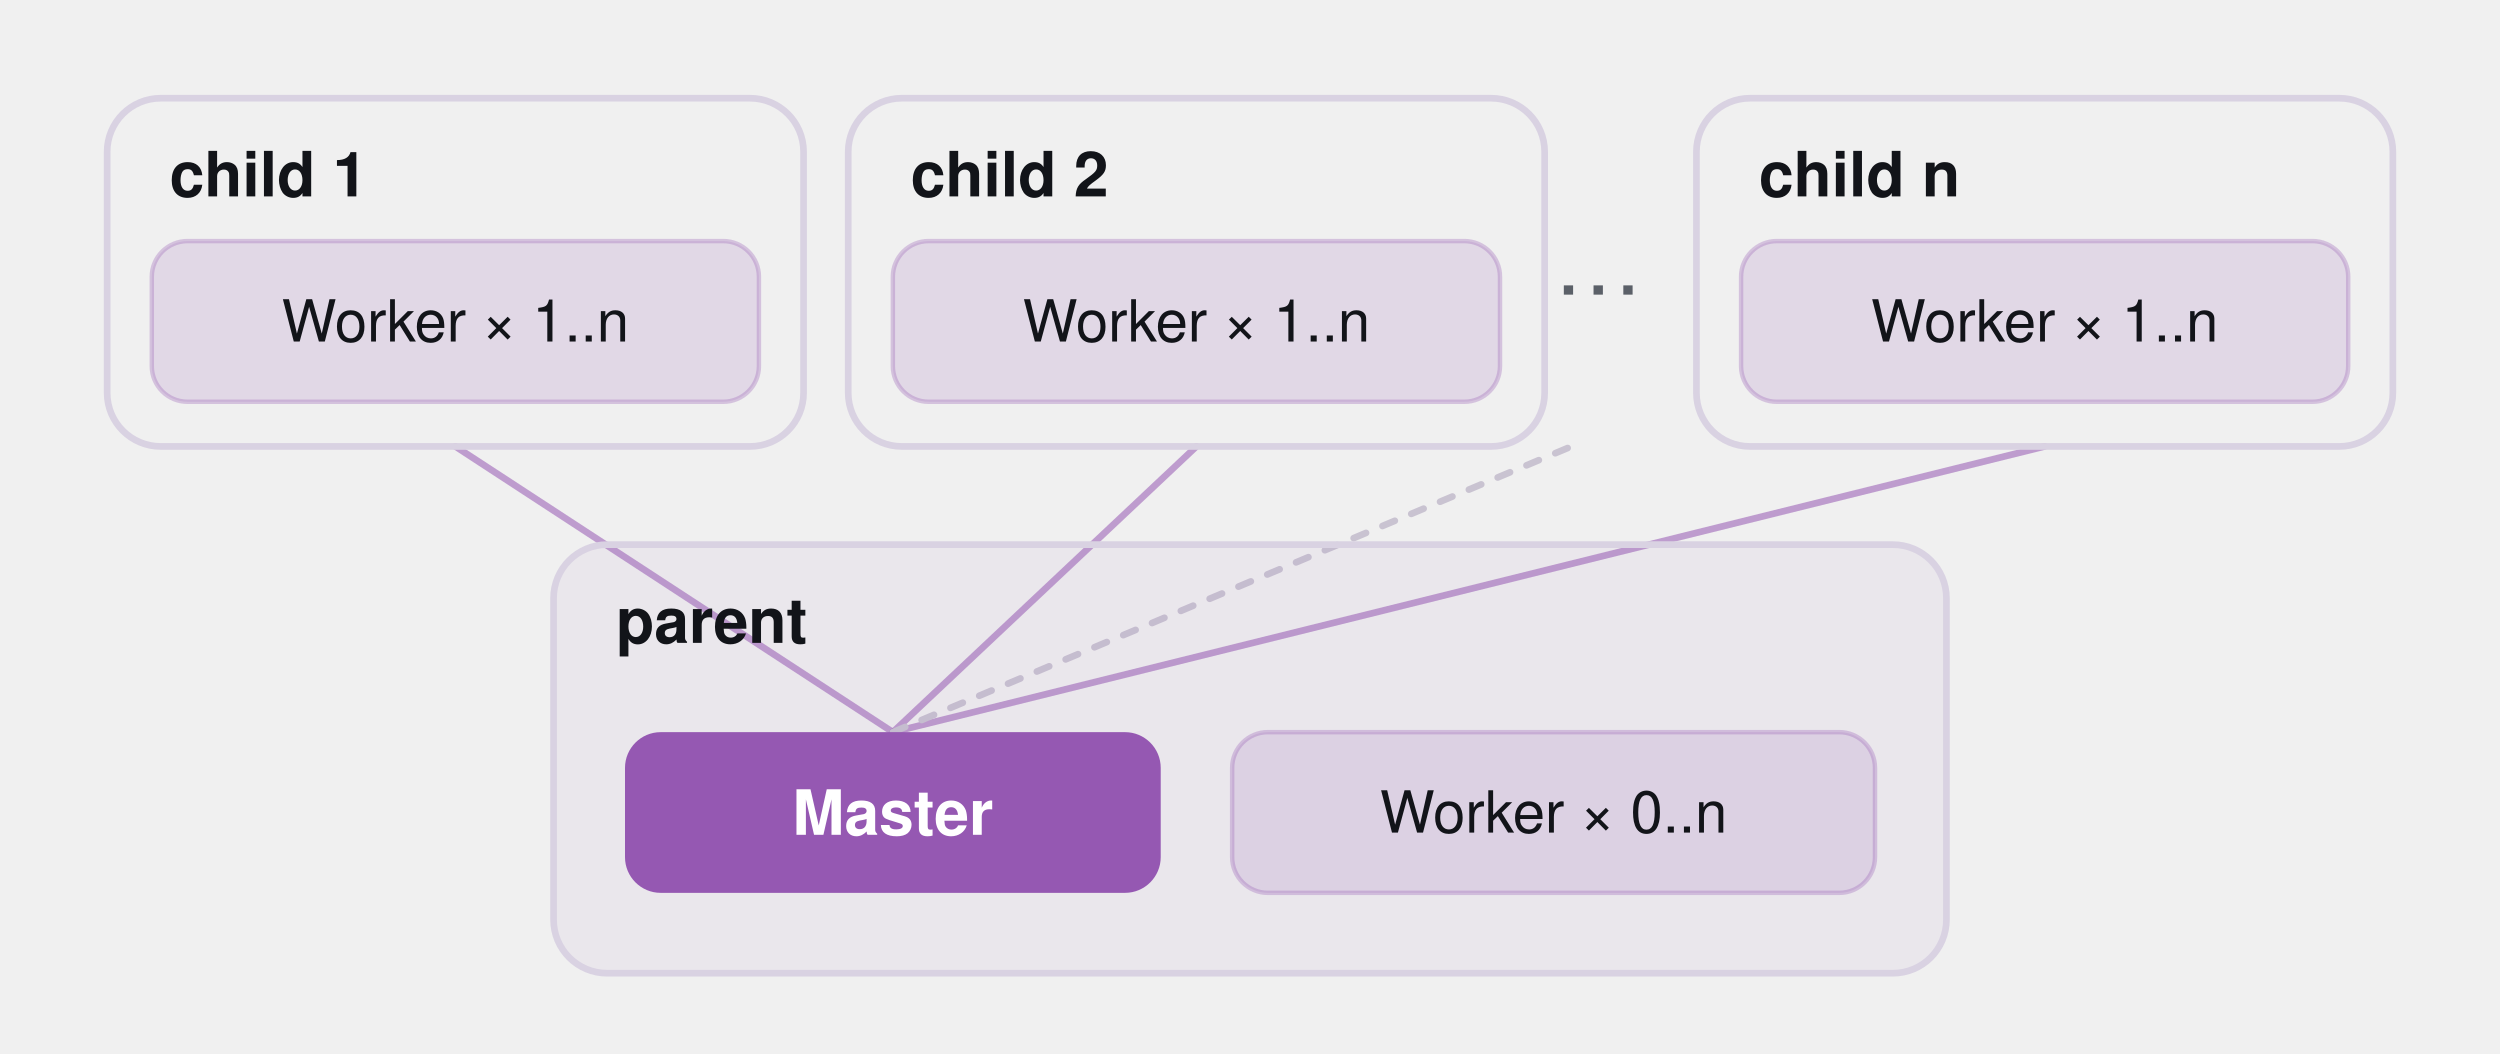
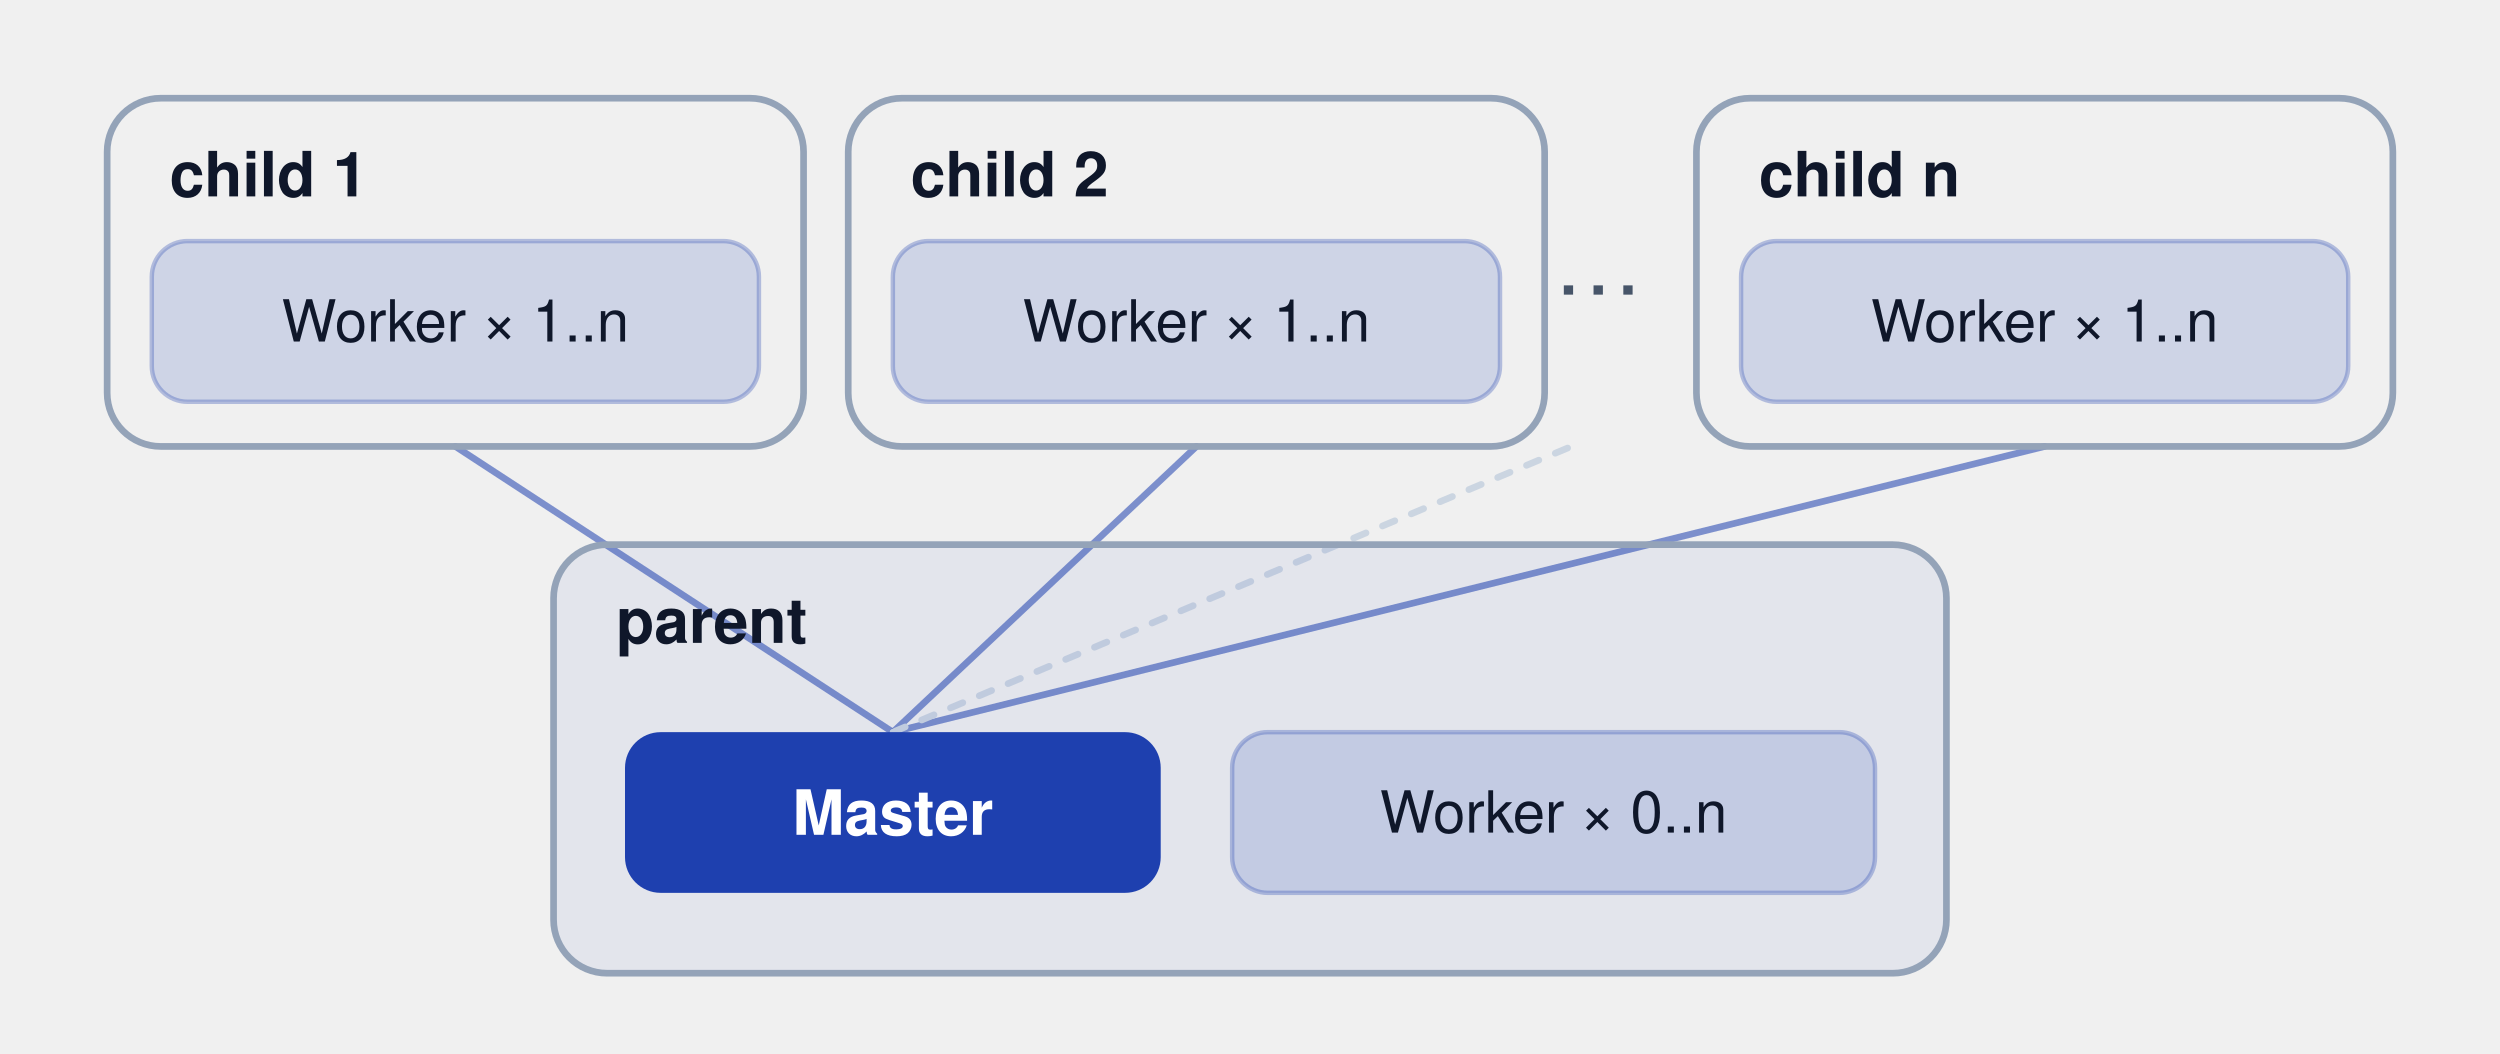
<svg xmlns="http://www.w3.org/2000/svg" viewBox="0 0 560 236" width="560" height="236">
-   <path d="M200 164 L102 100" fill="none" stroke="#9558b2" stroke-opacity="0.55" stroke-width="1.5" stroke-linecap="round" />
-   <path d="M200 164 L268 100" fill="none" stroke="#9558b2" stroke-opacity="0.55" stroke-width="1.5" stroke-linecap="round" />
-   <path d="M200 164 L458 100" fill="none" stroke="#9558b2" stroke-opacity="0.55" stroke-width="1.5" stroke-linecap="round" />
-   <path d="M200 164 L352 100" fill="none" stroke="#c9c3d1" stroke-width="1.5" stroke-linecap="round" stroke-dasharray="3 4" />
-   <rect x="24" y="22" width="156" height="78" rx="12" fill="none" stroke="#d9d2e2" stroke-width="1.5" />
-   <text x="38" y="44" font-family="'Helvetica Neue', Helvetica, Arial, sans-serif" font-size="14" font-weight="600" fill="#121419" text-anchor="start">child 1</text>
-   <rect x="34" y="54" width="136" height="36" rx="8" fill="#9558b2" fill-opacity="0.16" stroke="#9558b2" stroke-opacity="0.3" stroke-width="1" />
-   <text x="102.0" y="76.5" font-family="'Helvetica Neue', Helvetica, Arial, sans-serif" font-size="13" font-weight="400" fill="#121419" text-anchor="middle">Worker × 1..n</text>
-   <rect x="190" y="22" width="156" height="78" rx="12" fill="none" stroke="#d9d2e2" stroke-width="1.5" />
-   <text x="204" y="44" font-family="'Helvetica Neue', Helvetica, Arial, sans-serif" font-size="14" font-weight="600" fill="#121419" text-anchor="start">child 2</text>
-   <rect x="200" y="54" width="136" height="36" rx="8" fill="#9558b2" fill-opacity="0.16" stroke="#9558b2" stroke-opacity="0.3" stroke-width="1" />
-   <text x="268.0" y="76.5" font-family="'Helvetica Neue', Helvetica, Arial, sans-serif" font-size="13" font-weight="400" fill="#121419" text-anchor="middle">Worker × 1..n</text>
-   <rect x="380" y="22" width="156" height="78" rx="12" fill="none" stroke="#d9d2e2" stroke-width="1.5" />
-   <text x="394" y="44" font-family="'Helvetica Neue', Helvetica, Arial, sans-serif" font-size="14" font-weight="600" fill="#121419" text-anchor="start">child n</text>
-   <rect x="390" y="54" width="136" height="36" rx="8" fill="#9558b2" fill-opacity="0.16" stroke="#9558b2" stroke-opacity="0.3" stroke-width="1" />
-   <text x="458.0" y="76.5" font-family="'Helvetica Neue', Helvetica, Arial, sans-serif" font-size="13" font-weight="400" fill="#121419" text-anchor="middle">Worker × 1..n</text>
-   <text x="358" y="66" font-family="'Helvetica Neue', Helvetica, Arial, sans-serif" font-size="20" font-weight="400" fill="#5b6068" text-anchor="middle">…</text>
-   <rect x="124" y="122" width="312" height="96" rx="12" fill="#9558b2" fill-opacity="0.06" stroke="#d9d2e2" stroke-width="1.5" />
-   <text x="138" y="144" font-family="'Helvetica Neue', Helvetica, Arial, sans-serif" font-size="14" font-weight="600" fill="#121419" text-anchor="start">parent</text>
-   <rect x="140" y="164" width="120" height="36" rx="8" fill="#9558b2" />
+   <path d="M200 164 L102 100" fill="none" stroke="#1e40af" stroke-opacity="0.55" stroke-width="1.5" stroke-linecap="round" />
+   <path d="M200 164 L268 100" fill="none" stroke="#1e40af" stroke-opacity="0.55" stroke-width="1.5" stroke-linecap="round" />
+   <path d="M200 164 L458 100" fill="none" stroke="#1e40af" stroke-opacity="0.55" stroke-width="1.5" stroke-linecap="round" />
+   <path d="M200 164 L352 100" fill="none" stroke="#cbd5e1" stroke-width="1.5" stroke-linecap="round" stroke-dasharray="3 4" />
+   <rect x="24" y="22" width="156" height="78" rx="12" fill="none" stroke="#94a3b8" stroke-width="1.5" />
+   <text x="38" y="44" font-family="'Helvetica Neue', Helvetica, Arial, sans-serif" font-size="14" font-weight="600" fill="#0f172a" text-anchor="start">child 1</text>
+   <rect x="34" y="54" width="136" height="36" rx="8" fill="#1e40af" fill-opacity="0.16" stroke="#1e40af" stroke-opacity="0.3" stroke-width="1" />
+   <text x="102.0" y="76.5" font-family="'Helvetica Neue', Helvetica, Arial, sans-serif" font-size="13" font-weight="400" fill="#0f172a" text-anchor="middle">Worker × 1..n</text>
+   <rect x="190" y="22" width="156" height="78" rx="12" fill="none" stroke="#94a3b8" stroke-width="1.5" />
+   <text x="204" y="44" font-family="'Helvetica Neue', Helvetica, Arial, sans-serif" font-size="14" font-weight="600" fill="#0f172a" text-anchor="start">child 2</text>
+   <rect x="200" y="54" width="136" height="36" rx="8" fill="#1e40af" fill-opacity="0.16" stroke="#1e40af" stroke-opacity="0.3" stroke-width="1" />
+   <text x="268.0" y="76.5" font-family="'Helvetica Neue', Helvetica, Arial, sans-serif" font-size="13" font-weight="400" fill="#0f172a" text-anchor="middle">Worker × 1..n</text>
+   <rect x="380" y="22" width="156" height="78" rx="12" fill="none" stroke="#94a3b8" stroke-width="1.5" />
+   <text x="394" y="44" font-family="'Helvetica Neue', Helvetica, Arial, sans-serif" font-size="14" font-weight="600" fill="#0f172a" text-anchor="start">child n</text>
+   <rect x="390" y="54" width="136" height="36" rx="8" fill="#1e40af" fill-opacity="0.16" stroke="#1e40af" stroke-opacity="0.3" stroke-width="1" />
+   <text x="458.0" y="76.5" font-family="'Helvetica Neue', Helvetica, Arial, sans-serif" font-size="13" font-weight="400" fill="#0f172a" text-anchor="middle">Worker × 1..n</text>
+   <text x="358" y="66" font-family="'Helvetica Neue', Helvetica, Arial, sans-serif" font-size="20" font-weight="400" fill="#475569" text-anchor="middle">…</text>
+   <rect x="124" y="122" width="312" height="96" rx="12" fill="#1e40af" fill-opacity="0.06" stroke="#94a3b8" stroke-width="1.5" />
+   <text x="138" y="144" font-family="'Helvetica Neue', Helvetica, Arial, sans-serif" font-size="14" font-weight="600" fill="#0f172a" text-anchor="start">parent</text>
+   <rect x="140" y="164" width="120" height="36" rx="8" fill="#1e40af" />
  <text x="200" y="187" font-family="'Helvetica Neue', Helvetica, Arial, sans-serif" font-size="14" font-weight="600" fill="#ffffff" text-anchor="middle">Master</text>
-   <rect x="276" y="164" width="144" height="36" rx="8" fill="#9558b2" fill-opacity="0.16" stroke="#9558b2" stroke-opacity="0.3" stroke-width="1" />
-   <text x="348.0" y="186.5" font-family="'Helvetica Neue', Helvetica, Arial, sans-serif" font-size="13" font-weight="400" fill="#121419" text-anchor="middle">Worker × 0..n</text>
+   <rect x="276" y="164" width="144" height="36" rx="8" fill="#1e40af" fill-opacity="0.16" stroke="#1e40af" stroke-opacity="0.3" stroke-width="1" />
+   <text x="348.0" y="186.5" font-family="'Helvetica Neue', Helvetica, Arial, sans-serif" font-size="13" font-weight="400" fill="#0f172a" text-anchor="middle">Worker × 0..n</text>
</svg>
